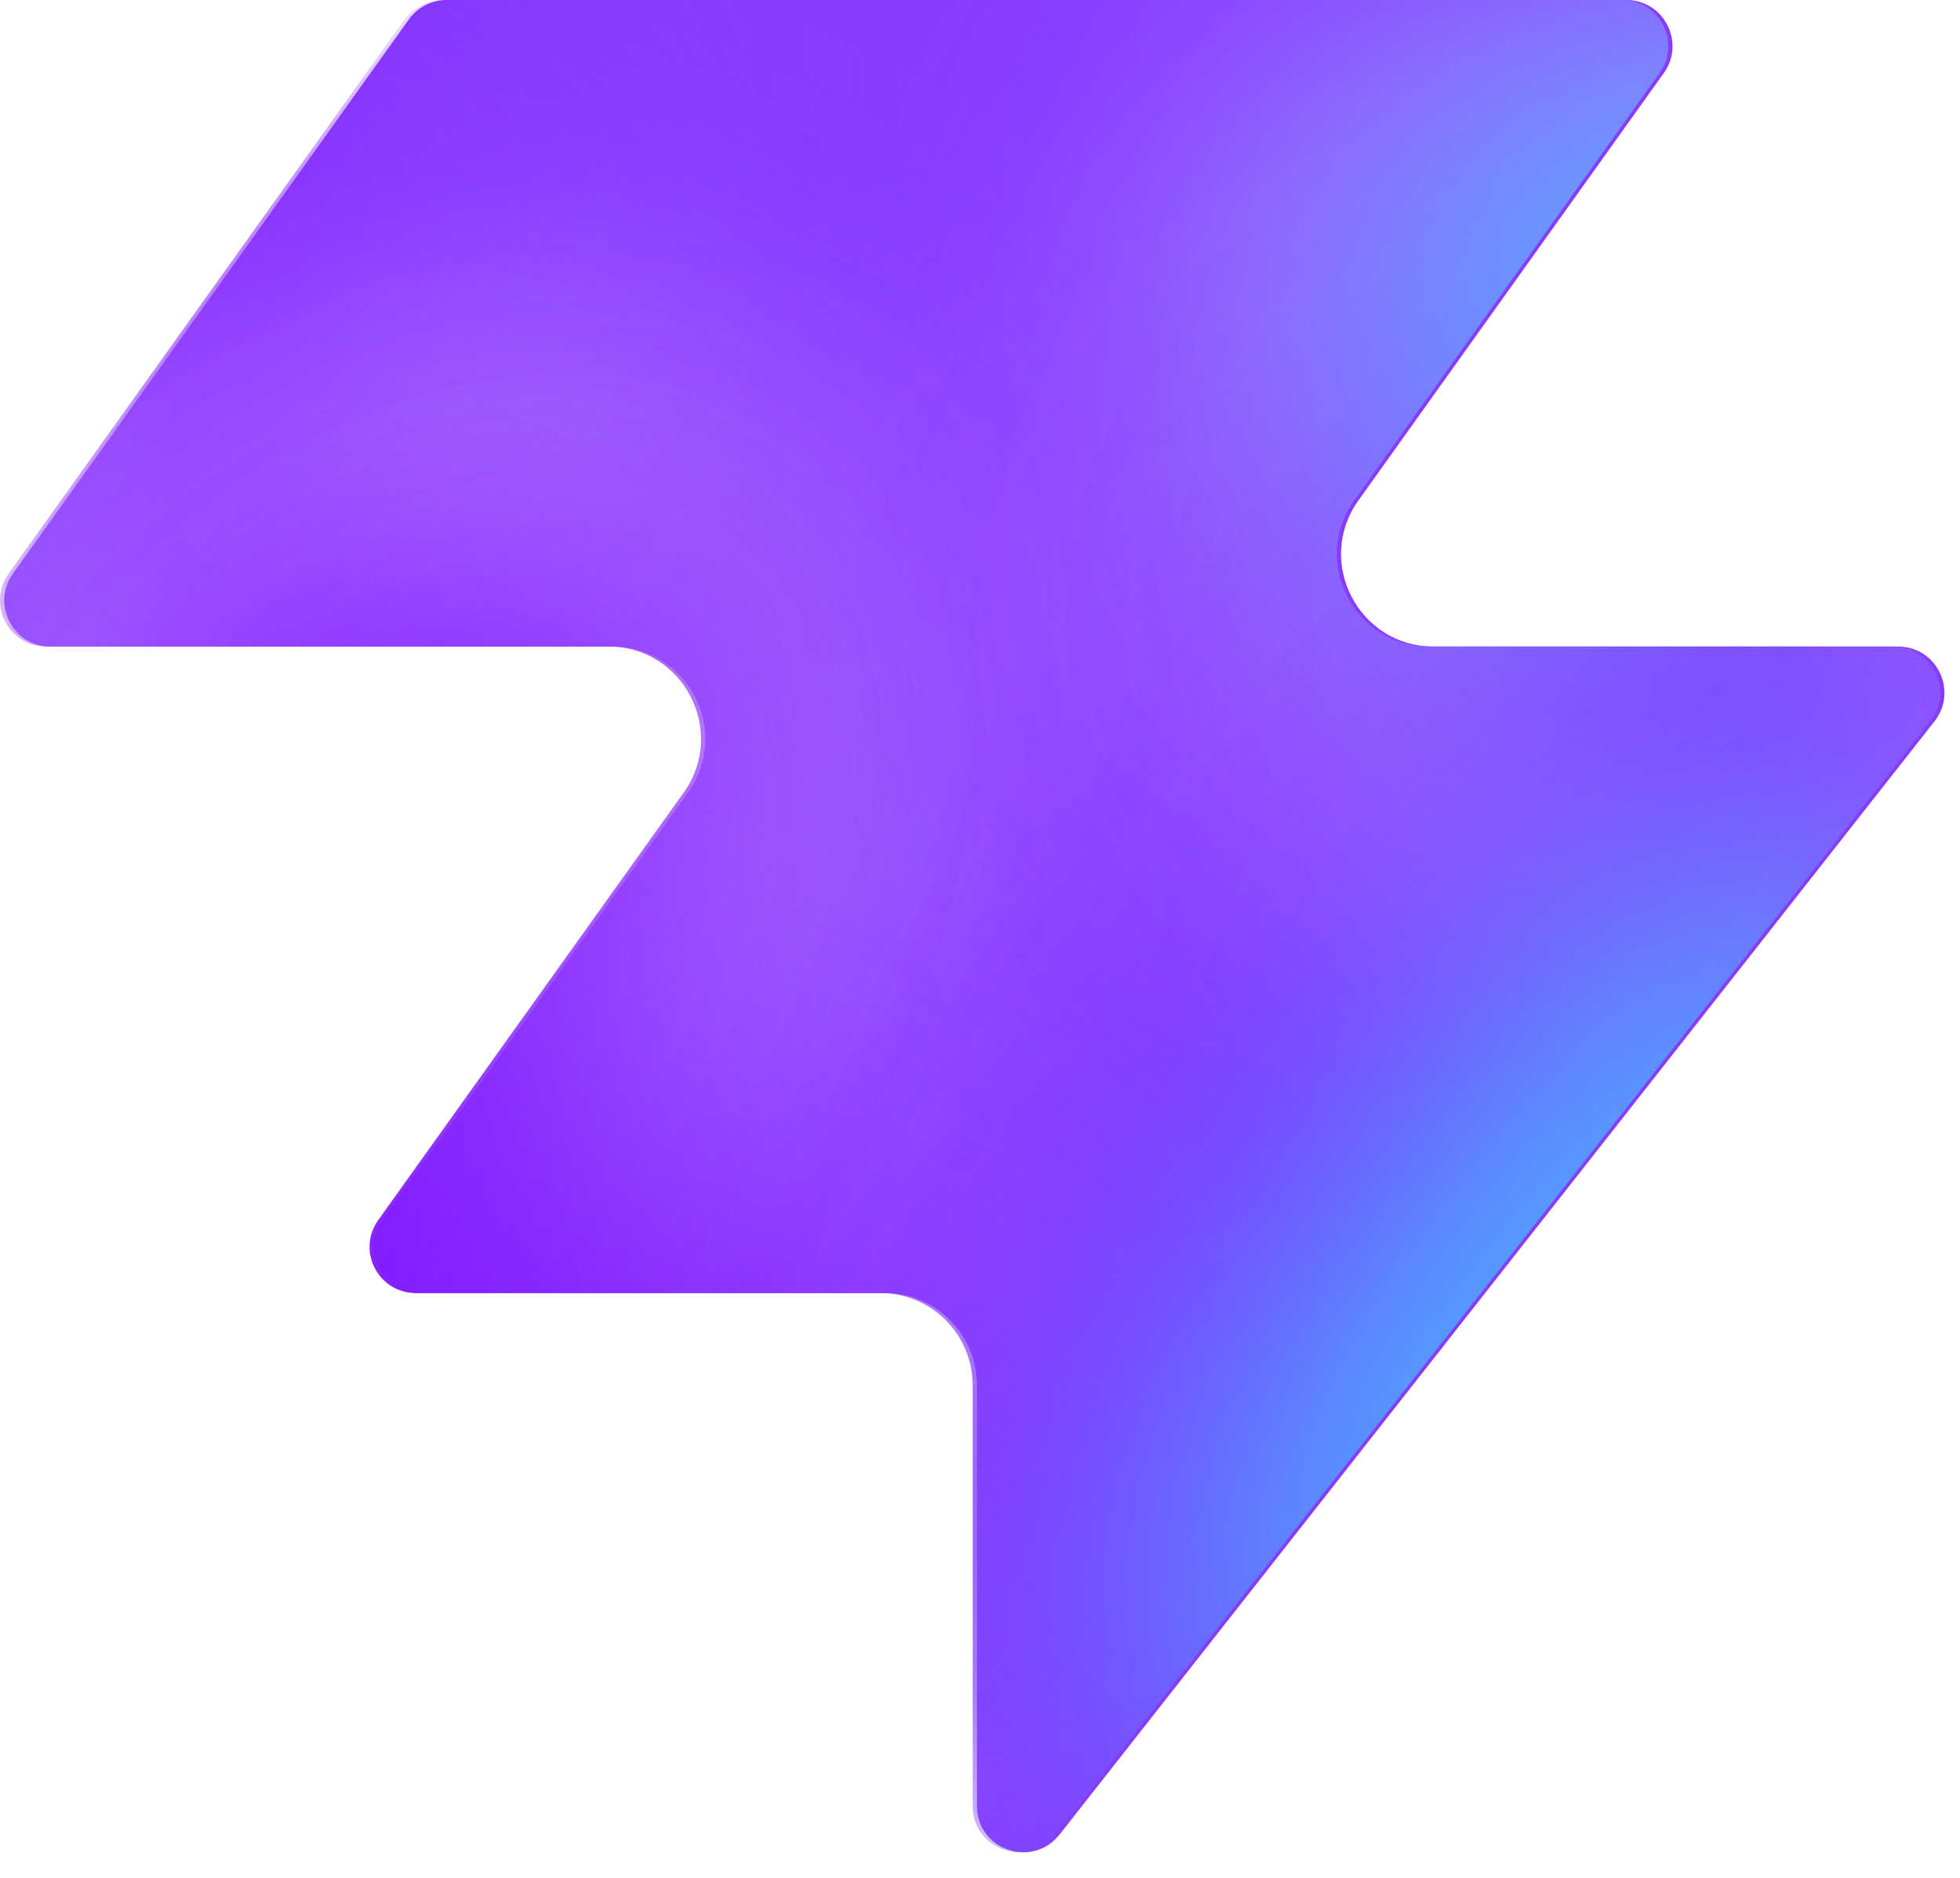
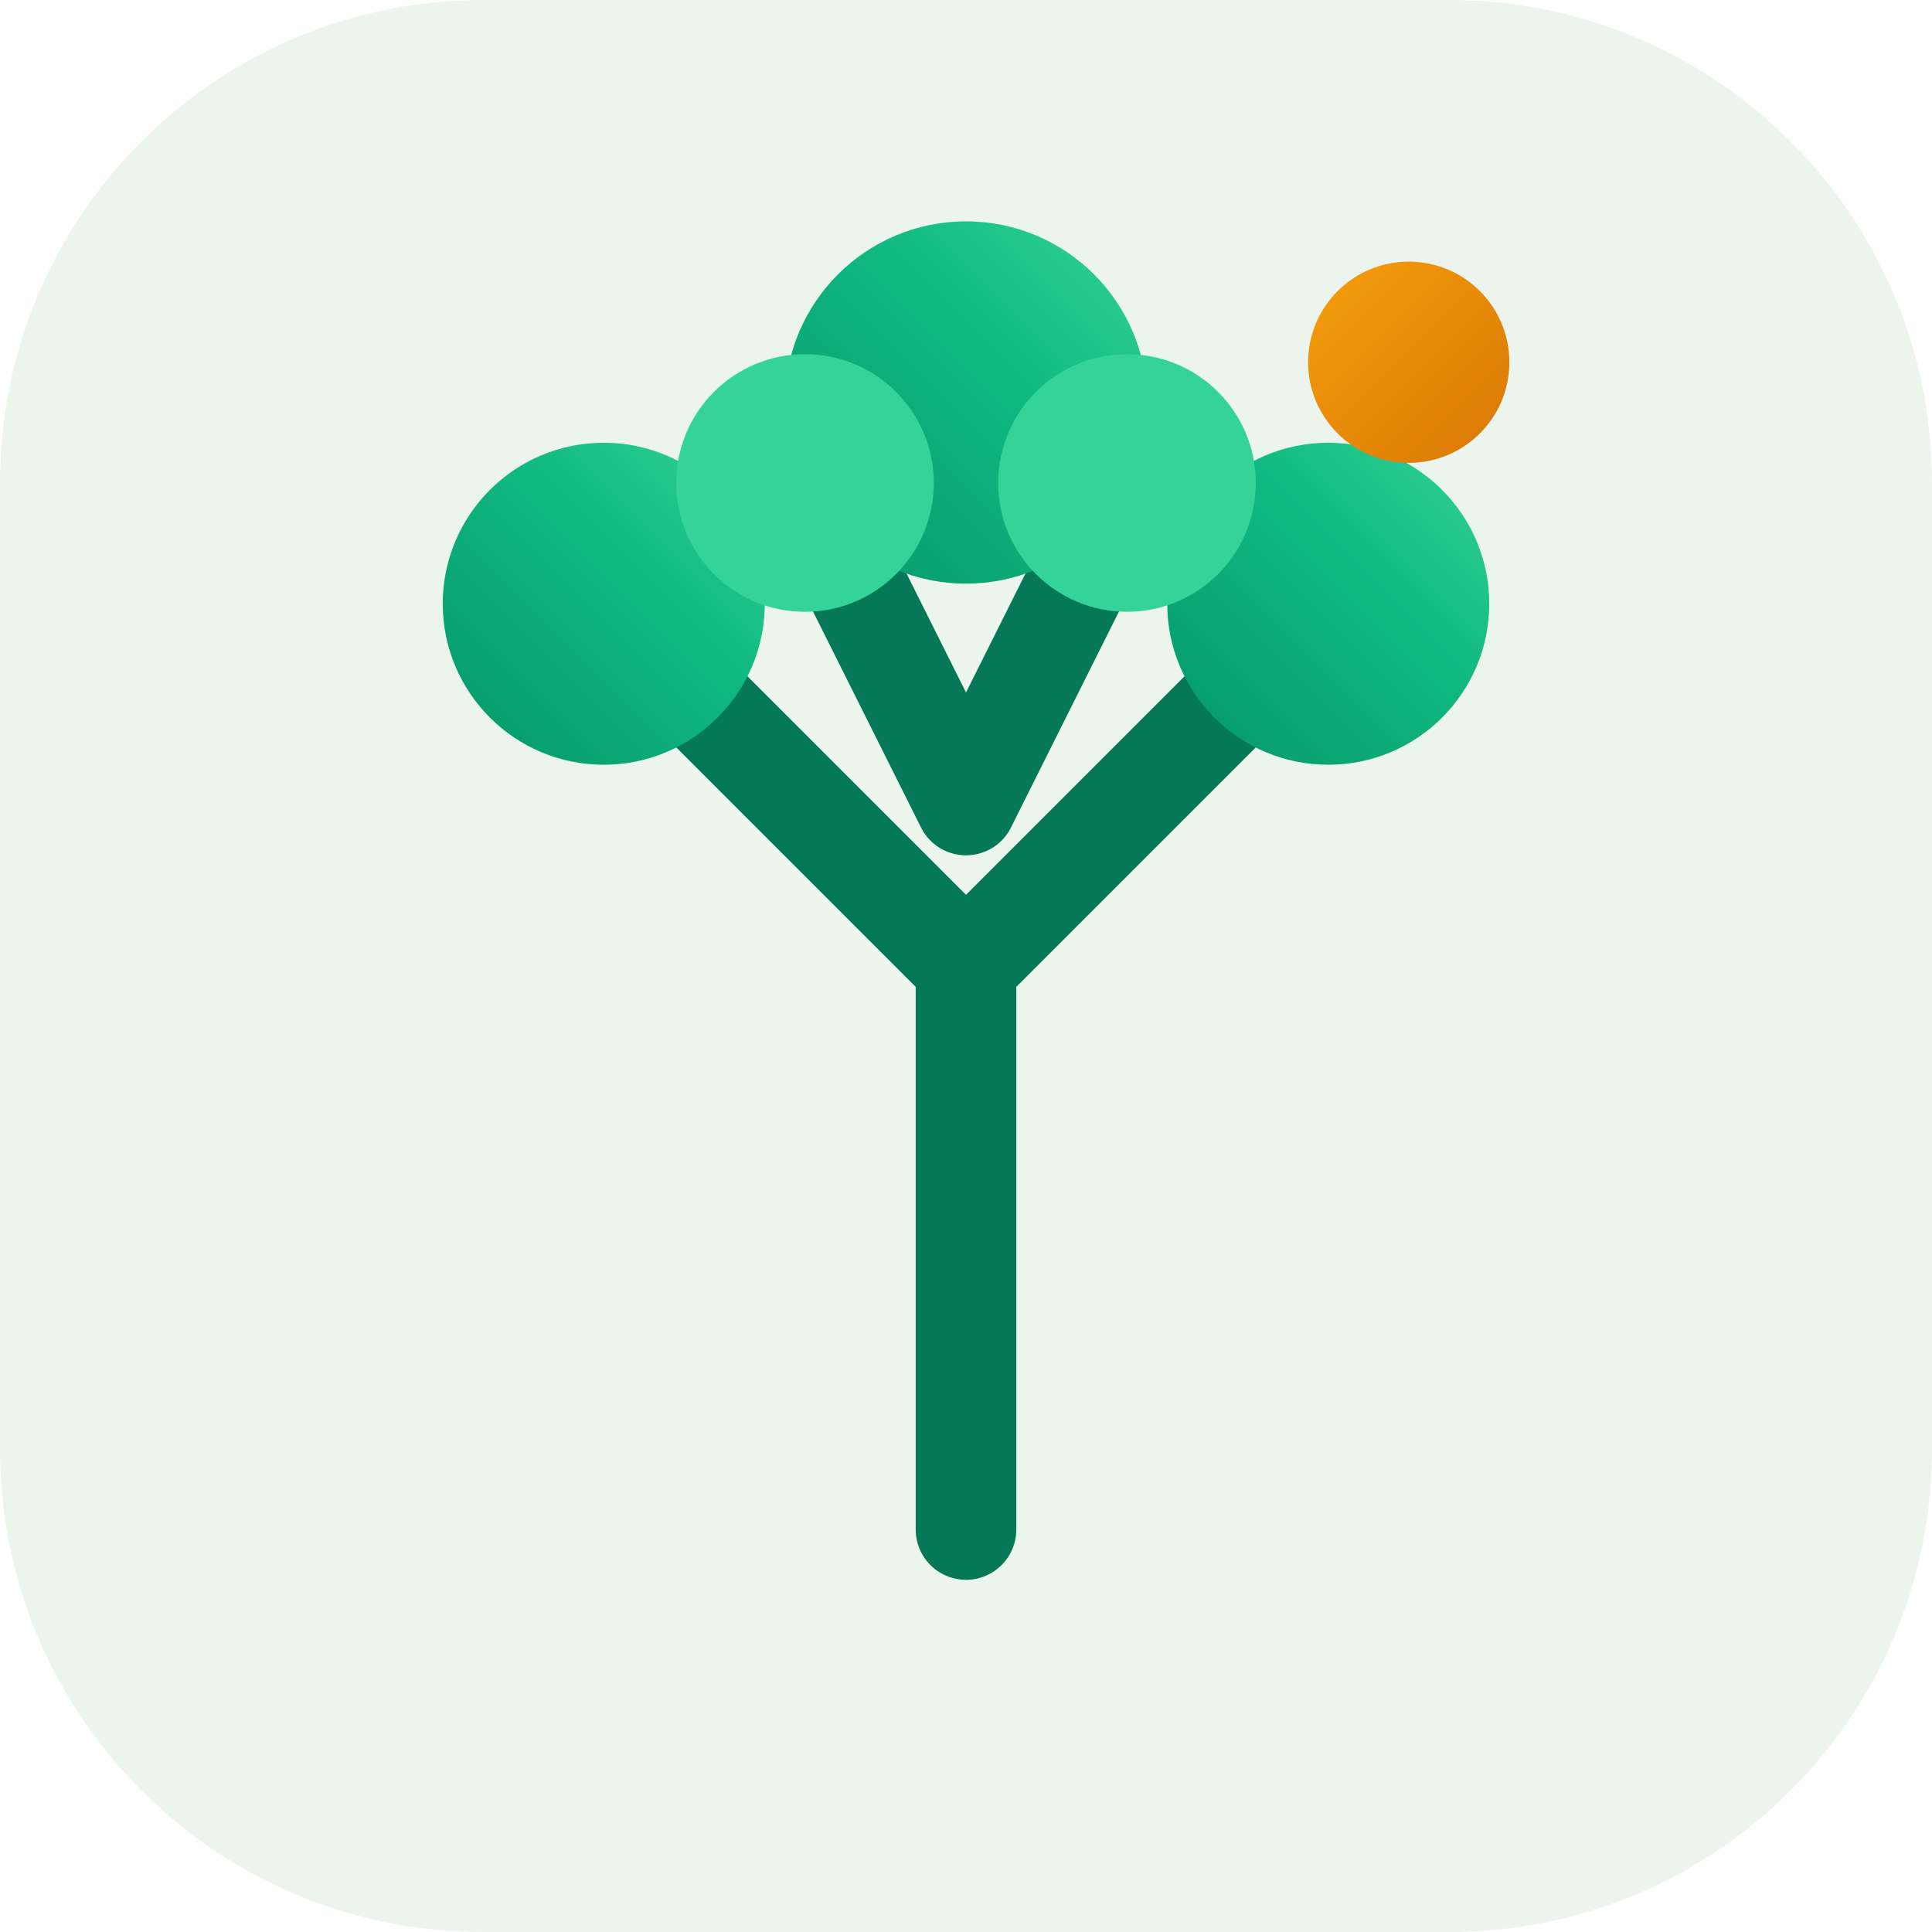
- <svg xmlns="http://www.w3.org/2000/svg" width="48" height="46" fill="none" viewBox="0 0 48 46">
-   <path fill="#863bff" d="M25.946 44.938c-.664.845-2.021.375-2.021-.698V33.937a2.26 2.26 0 0 0-2.262-2.262H10.287c-.92 0-1.456-1.04-.92-1.788l7.48-10.471c1.07-1.497 0-3.578-1.842-3.578H1.237c-.92 0-1.456-1.04-.92-1.788L10.013.474c.214-.297.556-.474.92-.474h28.894c.92 0 1.456 1.04.92 1.788l-7.48 10.471c-1.07 1.498 0 3.579 1.842 3.579h11.377c.943 0 1.473 1.088.89 1.83L25.947 44.94z" style="fill:#863bff;fill:color(display-p3 .525 .23 1);fill-opacity:1" />
-   <mask id="a" width="48" height="46" x="0" y="0" maskUnits="userSpaceOnUse" style="mask-type:alpha">
-     <path fill="#000" d="M25.842 44.938c-.664.844-2.021.375-2.021-.698V33.937a2.26 2.26 0 0 0-2.262-2.262H10.183c-.92 0-1.456-1.04-.92-1.788l7.48-10.471c1.07-1.498 0-3.579-1.842-3.579H1.133c-.92 0-1.456-1.04-.92-1.787L9.91.473c.214-.297.556-.474.92-.474h28.894c.92 0 1.456 1.04.92 1.788l-7.48 10.471c-1.07 1.498 0 3.578 1.842 3.578h11.377c.943 0 1.473 1.088.89 1.832L25.843 44.94z" style="fill:#000;fill-opacity:1" />
-   </mask>
-   <g mask="url(#a)">
-     <g filter="url(#b)">
-       <ellipse cx="5.508" cy="14.704" fill="#ede6ff" rx="5.508" ry="14.704" style="fill:#ede6ff;fill:color(display-p3 .927 .903 1);fill-opacity:1" transform="matrix(.00324 1 1 -.00324 -4.47 31.516)" />
-     </g>
-     <g filter="url(#c)">
-       <ellipse cx="10.399" cy="29.851" fill="#ede6ff" rx="10.399" ry="29.851" style="fill:#ede6ff;fill:color(display-p3 .927 .903 1);fill-opacity:1" transform="matrix(.00324 1 1 -.00324 -39.328 7.883)" />
-     </g>
-     <g filter="url(#d)">
-       <ellipse cx="5.508" cy="30.487" fill="#7e14ff" rx="5.508" ry="30.487" style="fill:#7e14ff;fill:color(display-p3 .492 .077 1);fill-opacity:1" transform="rotate(89.814 -25.913 -14.639)scale(1 -1)" />
-     </g>
-     <g filter="url(#e)">
-       <ellipse cx="5.508" cy="30.599" fill="#7e14ff" rx="5.508" ry="30.599" style="fill:#7e14ff;fill:color(display-p3 .492 .077 1);fill-opacity:1" transform="rotate(89.814 -32.644 -3.334)scale(1 -1)" />
-     </g>
-     <g filter="url(#f)">
-       <ellipse cx="5.508" cy="30.599" fill="#7e14ff" rx="5.508" ry="30.599" style="fill:#7e14ff;fill:color(display-p3 .492 .077 1);fill-opacity:1" transform="matrix(.00324 1 1 -.00324 -34.34 30.47)" />
-     </g>
-     <g filter="url(#g)">
-       <ellipse cx="14.072" cy="22.078" fill="#ede6ff" rx="14.072" ry="22.078" style="fill:#ede6ff;fill:color(display-p3 .927 .903 1);fill-opacity:1" transform="rotate(93.35 24.506 48.493)scale(-1 1)" />
-     </g>
-     <g filter="url(#h)">
-       <ellipse cx="3.47" cy="21.501" fill="#7e14ff" rx="3.47" ry="21.501" style="fill:#7e14ff;fill:color(display-p3 .492 .077 1);fill-opacity:1" transform="rotate(89.009 28.708 47.59)scale(-1 1)" />
-     </g>
-     <g filter="url(#i)">
-       <ellipse cx="3.47" cy="21.501" fill="#7e14ff" rx="3.47" ry="21.501" style="fill:#7e14ff;fill:color(display-p3 .492 .077 1);fill-opacity:1" transform="rotate(89.009 28.708 47.59)scale(-1 1)" />
-     </g>
-     <g filter="url(#j)">
-       <ellipse cx=".387" cy="8.972" fill="#7e14ff" rx="4.407" ry="29.108" style="fill:#7e14ff;fill:color(display-p3 .492 .077 1);fill-opacity:1" transform="rotate(39.51 .387 8.972)" />
-     </g>
-     <g filter="url(#k)">
-       <ellipse cx="47.523" cy="-6.092" fill="#7e14ff" rx="4.407" ry="29.108" style="fill:#7e14ff;fill:color(display-p3 .492 .077 1);fill-opacity:1" transform="rotate(37.892 47.523 -6.092)" />
-     </g>
-     <g filter="url(#l)">
-       <ellipse cx="41.412" cy="6.333" fill="#47bfff" rx="5.971" ry="9.665" style="fill:#47bfff;fill:color(display-p3 .28 .748 1);fill-opacity:1" transform="rotate(37.892 41.412 6.333)" />
-     </g>
-     <g filter="url(#m)">
-       <ellipse cx="-1.879" cy="38.332" fill="#7e14ff" rx="4.407" ry="29.108" style="fill:#7e14ff;fill:color(display-p3 .492 .077 1);fill-opacity:1" transform="rotate(37.892 -1.88 38.332)" />
-     </g>
-     <g filter="url(#n)">
-       <ellipse cx="-1.879" cy="38.332" fill="#7e14ff" rx="4.407" ry="29.108" style="fill:#7e14ff;fill:color(display-p3 .492 .077 1);fill-opacity:1" transform="rotate(37.892 -1.88 38.332)" />
-     </g>
-     <g filter="url(#o)">
-       <ellipse cx="35.651" cy="29.907" fill="#7e14ff" rx="4.407" ry="29.108" style="fill:#7e14ff;fill:color(display-p3 .492 .077 1);fill-opacity:1" transform="rotate(37.892 35.651 29.907)" />
-     </g>
-     <g filter="url(#p)">
-       <ellipse cx="38.418" cy="32.4" fill="#47bfff" rx="5.971" ry="15.297" style="fill:#47bfff;fill:color(display-p3 .28 .748 1);fill-opacity:1" transform="rotate(37.892 38.418 32.4)" />
-     </g>
-   </g>
+ <svg xmlns="http://www.w3.org/2000/svg" viewBox="0 0 48 48" fill="none">
  <defs>
-     <filter id="b" width="60.045" height="41.654" x="-19.77" y="16.149" color-interpolation-filters="sRGB" filterUnits="userSpaceOnUse">
-       <feFlood flood-opacity="0" result="BackgroundImageFix" />
-       <feBlend in="SourceGraphic" in2="BackgroundImageFix" result="shape" />
-       <feGaussianBlur result="effect1_foregroundBlur_2002_17158" stdDeviation="7.659" />
-     </filter>
-     <filter id="c" width="90.34" height="51.437" x="-54.613" y="-7.533" color-interpolation-filters="sRGB" filterUnits="userSpaceOnUse">
-       <feFlood flood-opacity="0" result="BackgroundImageFix" />
-       <feBlend in="SourceGraphic" in2="BackgroundImageFix" result="shape" />
-       <feGaussianBlur result="effect1_foregroundBlur_2002_17158" stdDeviation="7.659" />
-     </filter>
-     <filter id="d" width="79.355" height="29.4" x="-49.64" y="2.03" color-interpolation-filters="sRGB" filterUnits="userSpaceOnUse">
-       <feFlood flood-opacity="0" result="BackgroundImageFix" />
-       <feBlend in="SourceGraphic" in2="BackgroundImageFix" result="shape" />
-       <feGaussianBlur result="effect1_foregroundBlur_2002_17158" stdDeviation="4.596" />
-     </filter>
-     <filter id="e" width="79.579" height="29.4" x="-45.045" y="20.029" color-interpolation-filters="sRGB" filterUnits="userSpaceOnUse">
-       <feFlood flood-opacity="0" result="BackgroundImageFix" />
-       <feBlend in="SourceGraphic" in2="BackgroundImageFix" result="shape" />
-       <feGaussianBlur result="effect1_foregroundBlur_2002_17158" stdDeviation="4.596" />
-     </filter>
-     <filter id="f" width="79.579" height="29.4" x="-43.513" y="21.178" color-interpolation-filters="sRGB" filterUnits="userSpaceOnUse">
-       <feFlood flood-opacity="0" result="BackgroundImageFix" />
-       <feBlend in="SourceGraphic" in2="BackgroundImageFix" result="shape" />
-       <feGaussianBlur result="effect1_foregroundBlur_2002_17158" stdDeviation="4.596" />
-     </filter>
-     <filter id="g" width="74.749" height="58.852" x="15.756" y="-17.901" color-interpolation-filters="sRGB" filterUnits="userSpaceOnUse">
-       <feFlood flood-opacity="0" result="BackgroundImageFix" />
-       <feBlend in="SourceGraphic" in2="BackgroundImageFix" result="shape" />
-       <feGaussianBlur result="effect1_foregroundBlur_2002_17158" stdDeviation="7.659" />
-     </filter>
-     <filter id="h" width="61.377" height="25.362" x="23.548" y="2.284" color-interpolation-filters="sRGB" filterUnits="userSpaceOnUse">
-       <feFlood flood-opacity="0" result="BackgroundImageFix" />
-       <feBlend in="SourceGraphic" in2="BackgroundImageFix" result="shape" />
-       <feGaussianBlur result="effect1_foregroundBlur_2002_17158" stdDeviation="4.596" />
-     </filter>
-     <filter id="i" width="61.377" height="25.362" x="23.548" y="2.284" color-interpolation-filters="sRGB" filterUnits="userSpaceOnUse">
-       <feFlood flood-opacity="0" result="BackgroundImageFix" />
-       <feBlend in="SourceGraphic" in2="BackgroundImageFix" result="shape" />
-       <feGaussianBlur result="effect1_foregroundBlur_2002_17158" stdDeviation="4.596" />
-     </filter>
-     <filter id="j" width="56.045" height="63.649" x="-27.636" y="-22.853" color-interpolation-filters="sRGB" filterUnits="userSpaceOnUse">
-       <feFlood flood-opacity="0" result="BackgroundImageFix" />
-       <feBlend in="SourceGraphic" in2="BackgroundImageFix" result="shape" />
-       <feGaussianBlur result="effect1_foregroundBlur_2002_17158" stdDeviation="4.596" />
-     </filter>
-     <filter id="k" width="54.814" height="64.646" x="20.116" y="-38.415" color-interpolation-filters="sRGB" filterUnits="userSpaceOnUse">
-       <feFlood flood-opacity="0" result="BackgroundImageFix" />
-       <feBlend in="SourceGraphic" in2="BackgroundImageFix" result="shape" />
-       <feGaussianBlur result="effect1_foregroundBlur_2002_17158" stdDeviation="4.596" />
-     </filter>
-     <filter id="l" width="33.541" height="35.313" x="24.641" y="-11.323" color-interpolation-filters="sRGB" filterUnits="userSpaceOnUse">
-       <feFlood flood-opacity="0" result="BackgroundImageFix" />
-       <feBlend in="SourceGraphic" in2="BackgroundImageFix" result="shape" />
-       <feGaussianBlur result="effect1_foregroundBlur_2002_17158" stdDeviation="4.596" />
-     </filter>
-     <filter id="m" width="54.814" height="64.646" x="-29.286" y="6.009" color-interpolation-filters="sRGB" filterUnits="userSpaceOnUse">
-       <feFlood flood-opacity="0" result="BackgroundImageFix" />
-       <feBlend in="SourceGraphic" in2="BackgroundImageFix" result="shape" />
-       <feGaussianBlur result="effect1_foregroundBlur_2002_17158" stdDeviation="4.596" />
-     </filter>
-     <filter id="n" width="54.814" height="64.646" x="-29.286" y="6.009" color-interpolation-filters="sRGB" filterUnits="userSpaceOnUse">
-       <feFlood flood-opacity="0" result="BackgroundImageFix" />
-       <feBlend in="SourceGraphic" in2="BackgroundImageFix" result="shape" />
-       <feGaussianBlur result="effect1_foregroundBlur_2002_17158" stdDeviation="4.596" />
-     </filter>
-     <filter id="o" width="54.814" height="64.646" x="8.244" y="-2.416" color-interpolation-filters="sRGB" filterUnits="userSpaceOnUse">
-       <feFlood flood-opacity="0" result="BackgroundImageFix" />
-       <feBlend in="SourceGraphic" in2="BackgroundImageFix" result="shape" />
-       <feGaussianBlur result="effect1_foregroundBlur_2002_17158" stdDeviation="4.596" />
-     </filter>
-     <filter id="p" width="39.409" height="43.623" x="18.713" y="10.588" color-interpolation-filters="sRGB" filterUnits="userSpaceOnUse">
-       <feFlood flood-opacity="0" result="BackgroundImageFix" />
-       <feBlend in="SourceGraphic" in2="BackgroundImageFix" result="shape" />
-       <feGaussianBlur result="effect1_foregroundBlur_2002_17158" stdDeviation="4.596" />
-     </filter>
+     <linearGradient id="leafGrad" x1="0%" y1="100%" x2="100%" y2="0%">
+       <stop offset="0%" stop-color="#059669" />
+       <stop offset="60%" stop-color="#10B981" />
+       <stop offset="100%" stop-color="#34D399" />
+     </linearGradient>
+     <linearGradient id="sunGrad" x1="0%" y1="0%" x2="100%" y2="100%">
+       <stop offset="0%" stop-color="#F59E0B" />
+       <stop offset="100%" stop-color="#D97706" />
+     </linearGradient>
  </defs>
+   <rect width="48" height="48" rx="12" fill="#EBF5ED" />
+   <path d="M24 38V24M24 24L16 16M24 24L32 16M24 20L20 12M24 20L28 12" stroke="#047857" stroke-width="2.5" stroke-linecap="round" stroke-linejoin="round" />
+   <circle cx="24" cy="10" r="4.5" fill="url(#leafGrad)" />
+   <circle cx="15" cy="15" r="4" fill="url(#leafGrad)" />
+   <circle cx="33" cy="15" r="4" fill="url(#leafGrad)" />
+   <circle cx="20" cy="12" r="3.2" fill="#34D399" />
+   <circle cx="28" cy="12" r="3.2" fill="#34D399" />
+   <circle cx="35" cy="9" r="2.5" fill="url(#sunGrad)" />
</svg>
